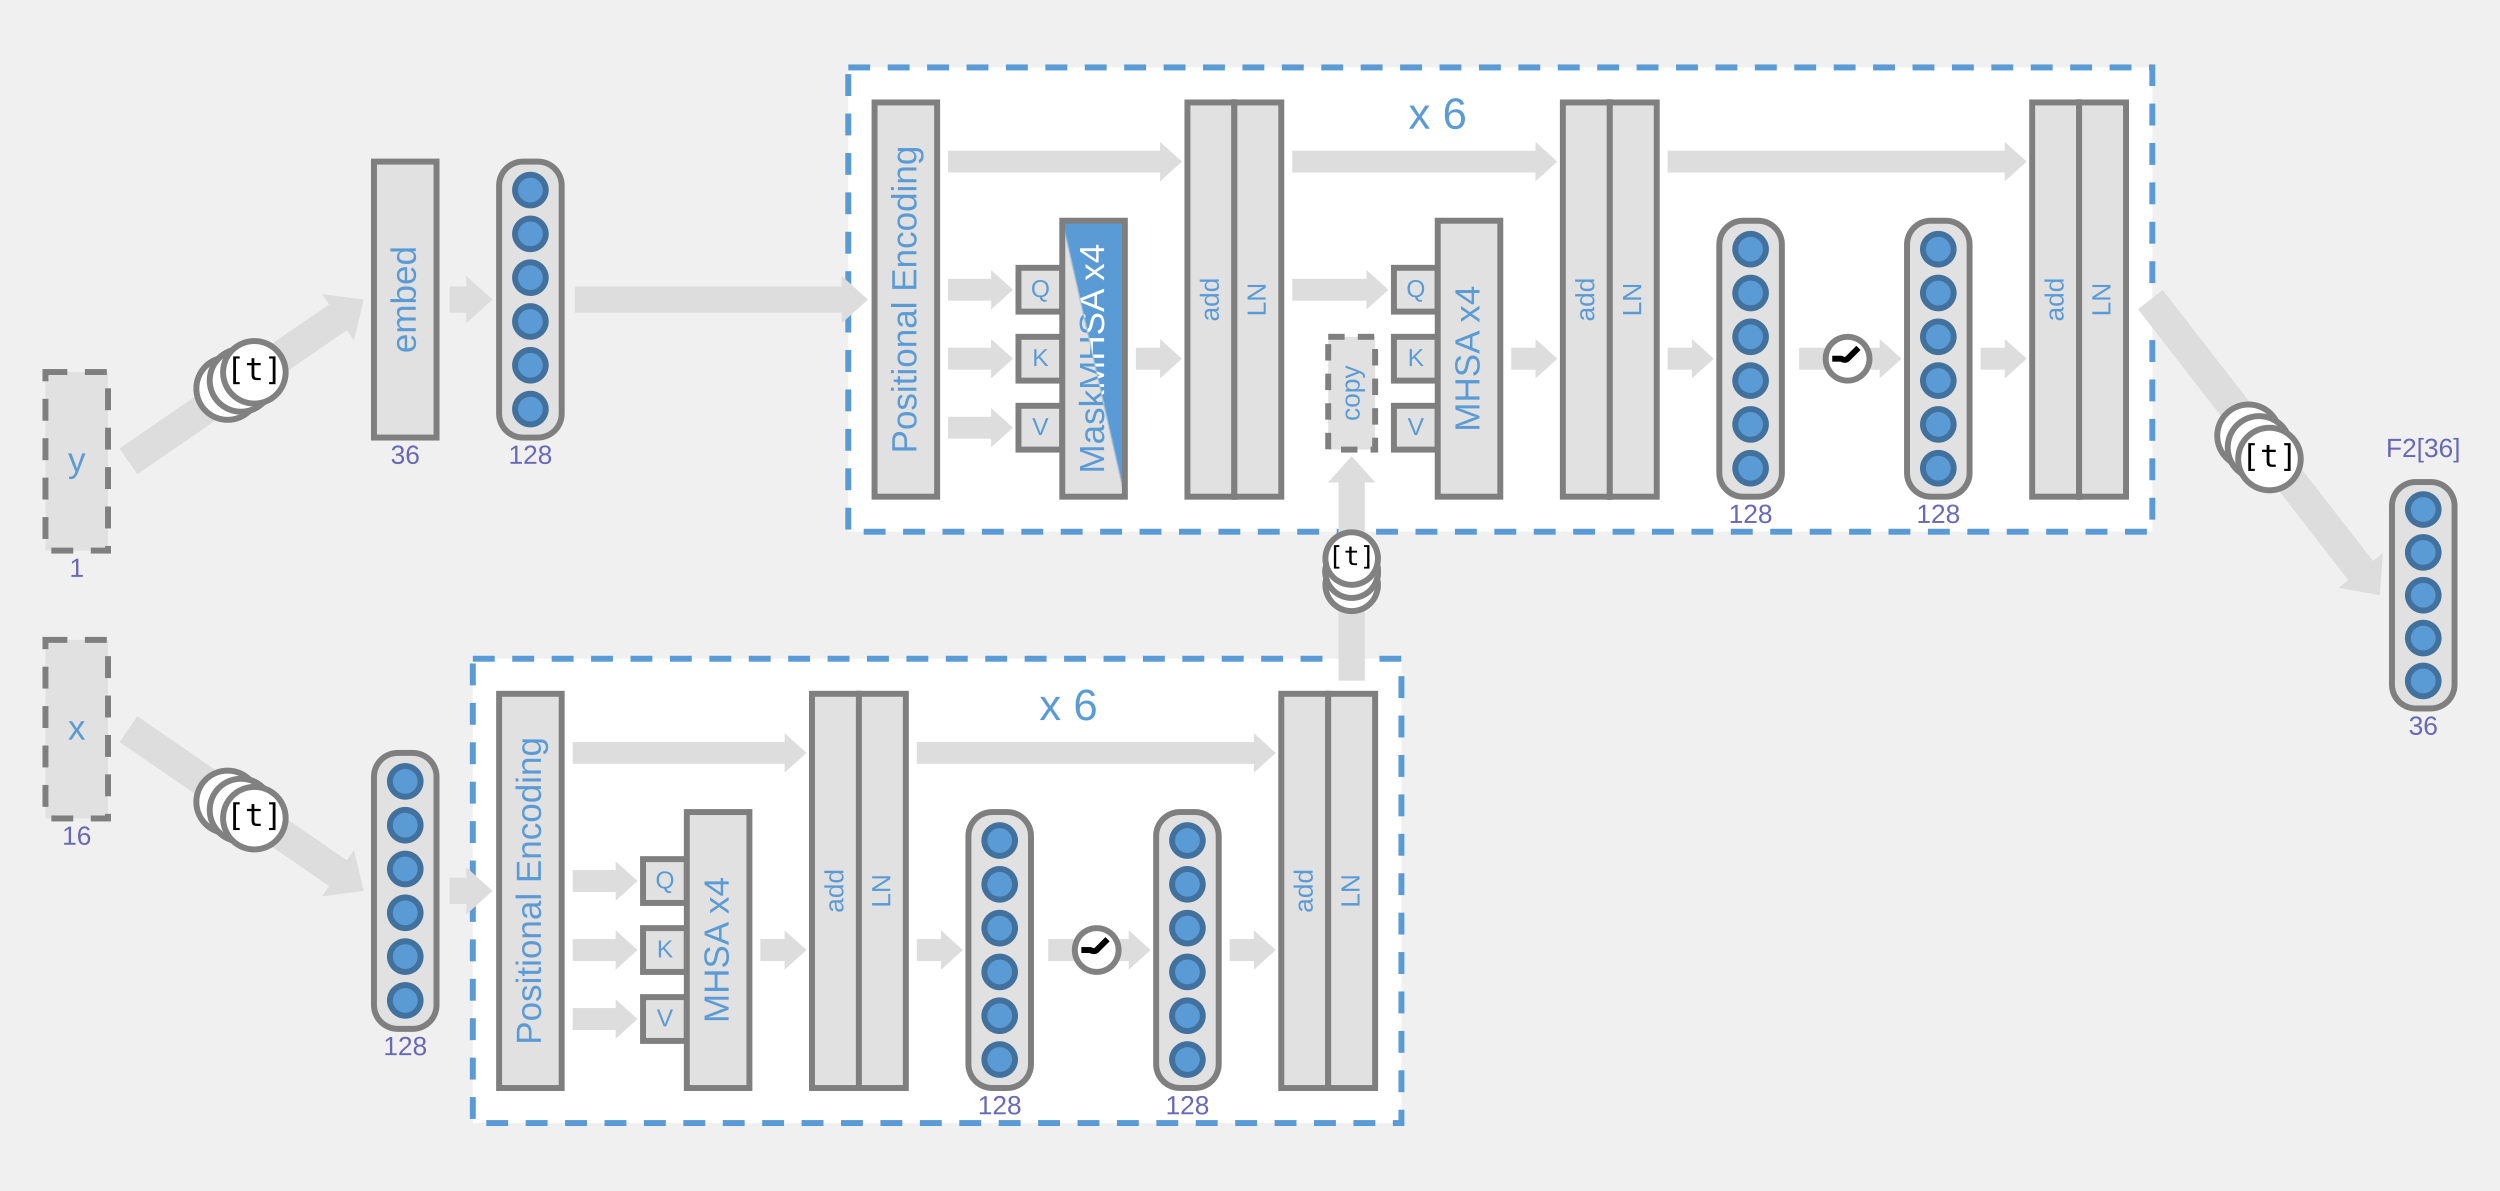
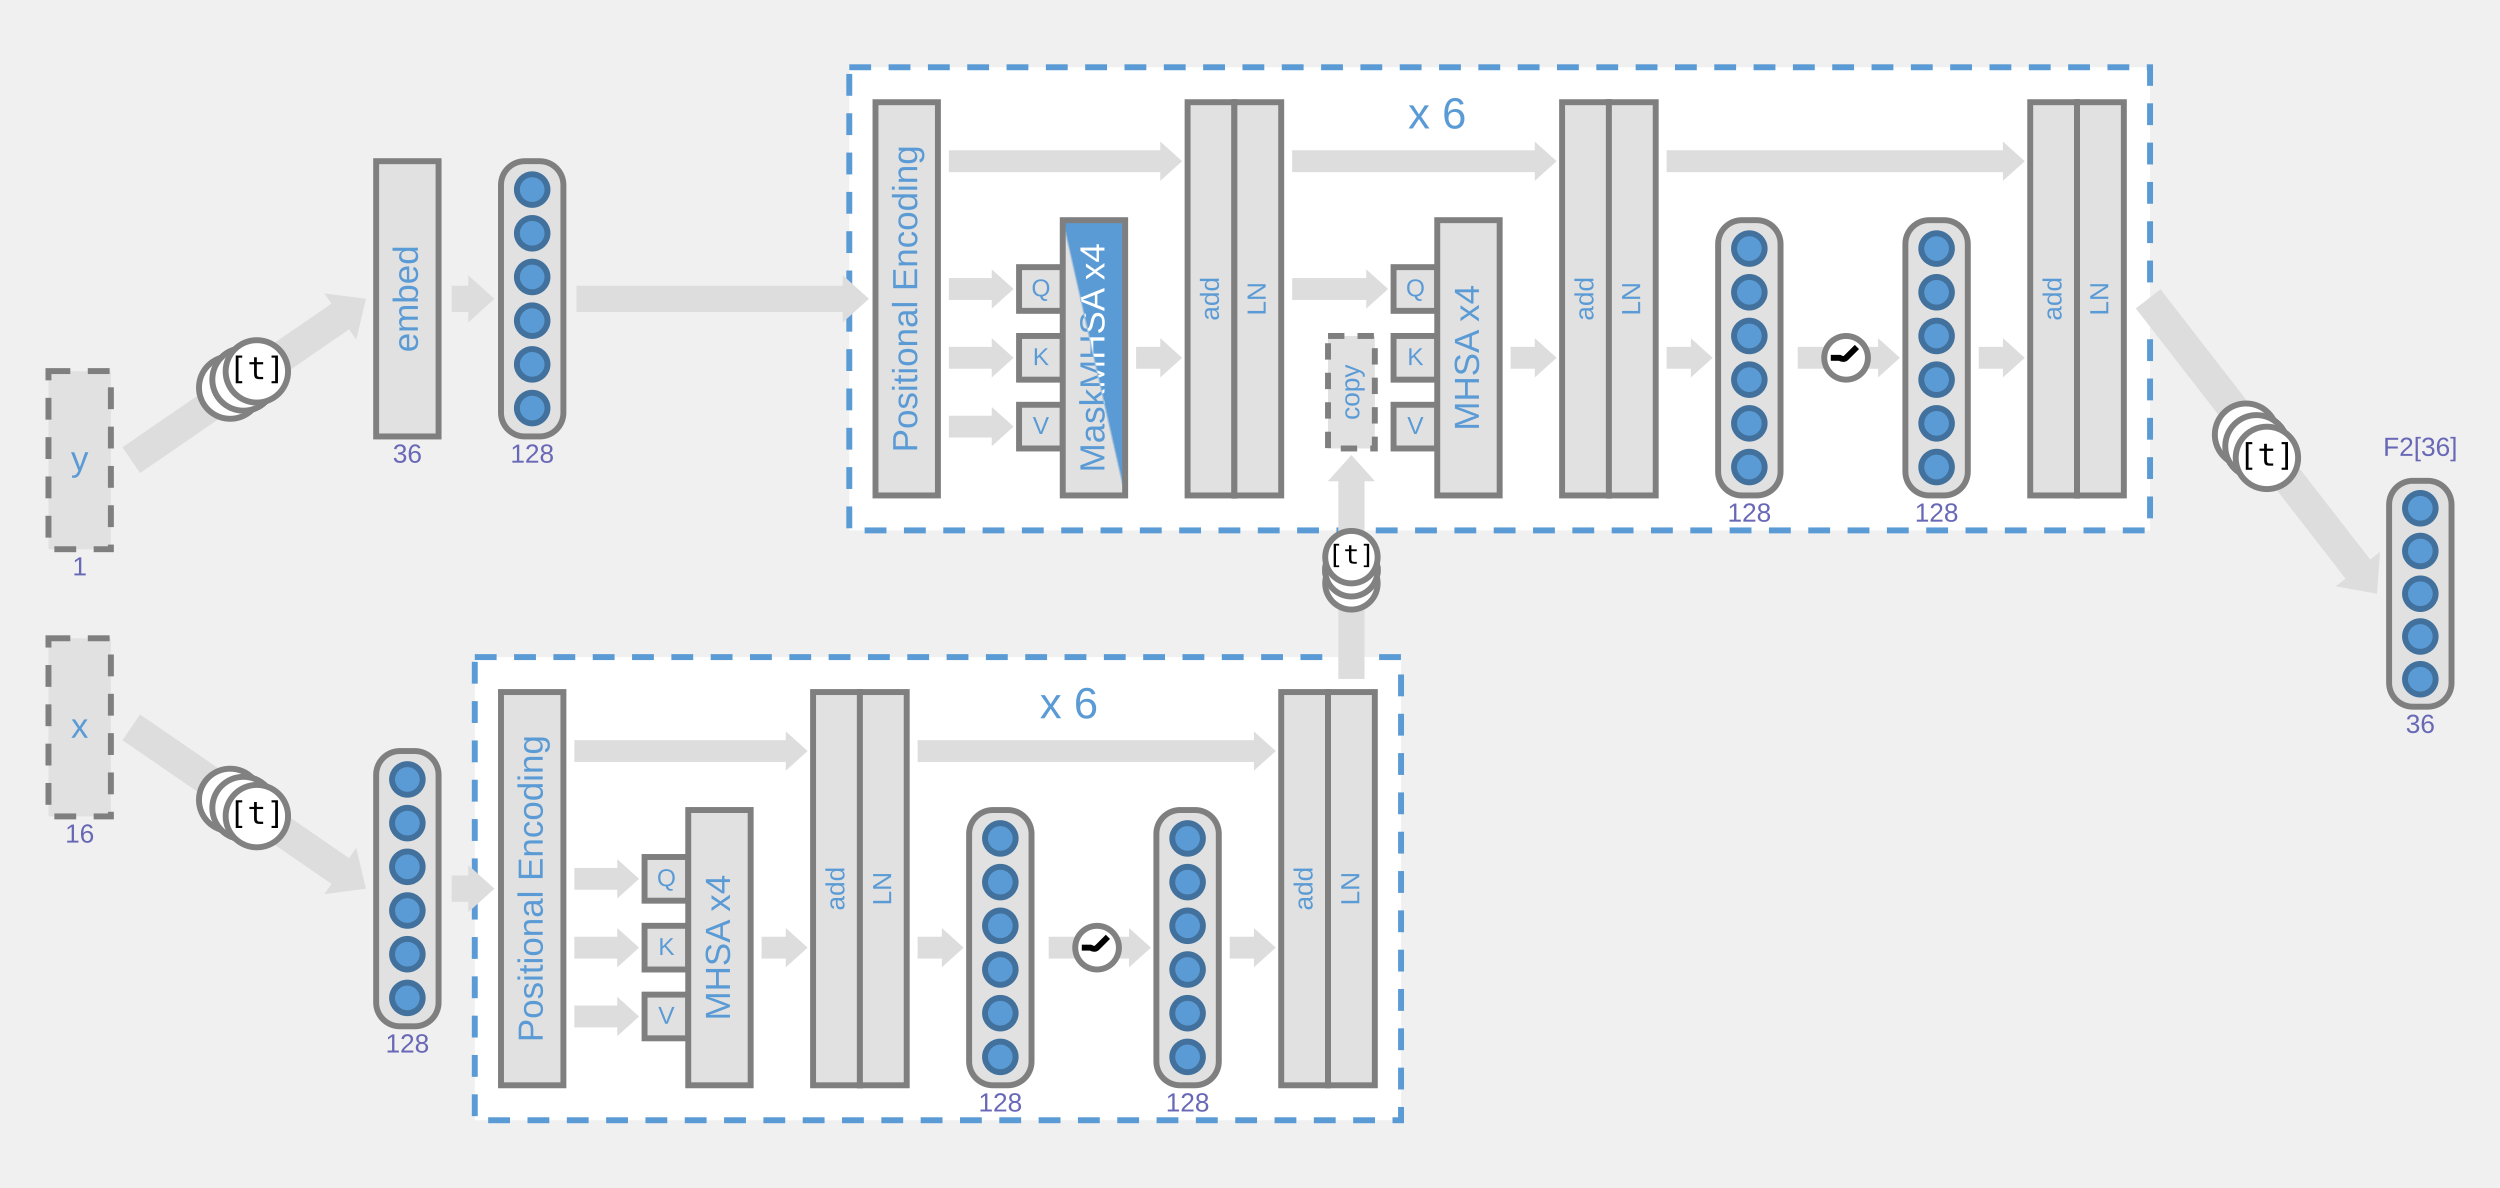
- <svg xmlns="http://www.w3.org/2000/svg" width="420" height="200" viewBox="0 0 420 200">
+ <svg xmlns="http://www.w3.org/2000/svg" width="800" height="380" viewBox="0 0 420 200">
  <defs>
    <linearGradient x1="0" y1="1" x2="1" y2="0" gradientUnits="objectBoundingBox" id="d0">
      <stop offset="0" stop-color="#fff" stop-opacity="0" />
      <stop offset="0.49" stop-color="#fff" stop-opacity="0" />
      <stop offset="0.51" stop-color="#fff" stop-opacity="1" />
      <stop offset="1" stop-color="#fff" stop-opacity="1" />
    </linearGradient>
    <mask id="d1">
      <rect x="178.463" y="37.083" width="10.512" height="46.36" fill="url(#d0)" />
    </mask>
  </defs>
  <g>
    <rect x="7.636" y="62.5" width="10.512" height="30.0" fill="#e1e1e1" stroke="#7f7f7f" stroke-dasharray="3.679 2.943" />
    <text x="12.893" y="79.266" font-size="5.887" transform="" fill="#5b9bd5" text-anchor="middle" font-family="arial">y</text>
  </g>
  <text x="12.893" y="96.915" font-size="4.415" fill="#6868b6" text-anchor="middle" font-family="arial">1</text>
  <g>
    <rect x="7.636" y="107.5" width="10.512" height="30.0" fill="#e1e1e1" stroke="#7f7f7f" stroke-dasharray="3.679 2.943" />
    <text x="12.893" y="124.266" font-size="5.887" transform="" fill="#5b9bd5" text-anchor="middle" font-family="arial">x</text>
  </g>
  <text x="12.893" y="141.915" font-size="4.415" fill="#6868b6" text-anchor="middle" font-family="arial">16</text>
  <g>
    <rect x="62.826" y="27.149" width="10.512" height="46.36" fill="#e1e1e1" stroke="#7f7f7f" />
    <text x="69.849" y="50.329" font-size="5.887" transform="rotate(-90, 69.84873, 50.32893)" fill="#5b9bd5" text-anchor="middle" font-family="arial">embed</text>
  </g>
  <text x="68.083" y="77.924" font-size="4.415" fill="#6868b6" text-anchor="middle" font-family="arial">36</text>
  <path d="M75.546,48.121L78.332,48.121L78.332,46.355L82.747,50.329L78.332,54.303L78.332,52.537L75.546,52.537Z" fill="#ddd" stroke="none" />
  <rect x="83.851" y="27.149" width="10.512" height="46.36" rx="4" ry="4" fill="#e1e1e1" stroke="#7f7f7f" />
  <circle cx="89.107" cy="31.932" r="2.576" fill="#5b9bd5" stroke="#41719c" />
  <circle cx="89.107" cy="39.291" r="2.576" fill="#5b9bd5" stroke="#41719c" />
  <circle cx="89.107" cy="46.65" r="2.576" fill="#5b9bd5" stroke="#41719c" />
  <circle cx="89.107" cy="54.008" r="2.576" fill="#5b9bd5" stroke="#41719c" />
  <circle cx="89.107" cy="61.367" r="2.576" fill="#5b9bd5" stroke="#41719c" />
  <circle cx="89.107" cy="68.726" r="2.576" fill="#5b9bd5" stroke="#41719c" />
  <text x="89.107" y="77.924" font-size="4.415" fill="#6868b6" text-anchor="middle" font-family="arial">128</text>
  <rect x="62.826" y="126.491" width="10.512" height="46.36" rx="4" ry="4" fill="#e1e1e1" stroke="#7f7f7f" />
  <circle cx="68.083" cy="131.274" r="2.576" fill="#5b9bd5" stroke="#41719c" />
  <circle cx="68.083" cy="138.633" r="2.576" fill="#5b9bd5" stroke="#41719c" />
  <circle cx="68.083" cy="145.992" r="2.576" fill="#5b9bd5" stroke="#41719c" />
  <circle cx="68.083" cy="153.35" r="2.576" fill="#5b9bd5" stroke="#41719c" />
  <circle cx="68.083" cy="160.709" r="2.576" fill="#5b9bd5" stroke="#41719c" />
  <circle cx="68.083" cy="168.068" r="2.576" fill="#5b9bd5" stroke="#41719c" />
  <text x="68.083" y="177.266" font-size="4.415" fill="#6868b6" text-anchor="middle" font-family="arial">128</text>
  <rect x="142.51" y="11.328" width="219.078" height="78.002" fill="white" stroke="#5b9bd5" stroke-dasharray="3.679 2.943" />
  <text x="241.537" y="21.63" font-size="7.359" fill="#5b9bd5" font-family="arial" text-anchor="middle">x 6</text>
  <g>
    <rect x="146.926" y="17.215" width="10.512" height="66.228" fill="#e1e1e1" stroke="#7f7f7f" />
    <text x="153.948" y="50.329" font-size="5.887" transform="rotate(-90, 153.9479, 50.32893)" fill="#5b9bd5" text-anchor="middle" font-family="arial">Positional Encoding</text>
  </g>
  <g>
    <rect x="171.104" y="44.994" width="7.359" height="7.359" fill="#e1e1e1" stroke="#7f7f7f" />
    <text x="174.783" y="49.909" font-size="4.121" transform="" fill="#5b9bd5" text-anchor="middle" font-family="arial">Q</text>
  </g>
  <g>
    <rect x="171.104" y="56.584" width="7.359" height="7.359" fill="#e1e1e1" stroke="#7f7f7f" />
    <text x="174.783" y="61.499" font-size="4.121" transform="" fill="#5b9bd5" text-anchor="middle" font-family="arial">K</text>
  </g>
  <g>
    <rect x="171.104" y="68.174" width="7.359" height="7.359" fill="#e1e1e1" stroke="#7f7f7f" />
    <text x="174.783" y="73.089" font-size="4.121" transform="" fill="#5b9bd5" text-anchor="middle" font-family="arial">V</text>
  </g>
  <g>
    <rect x="178.463" y="37.083" width="10.512" height="46.36" fill="#e1e1e1" stroke="#7f7f7f" />
    <text x="185.485" y="60.263" font-size="5.887" transform="rotate(-90, 185.4851, 60.26314)" fill="#5b9bd5" text-anchor="middle" font-family="arial">MaskMHSA x4</text>
  </g>
  <g mask="url(#d1)">
    <rect x="178.463" y="37.083" width="10.512" height="46.36" fill="#5b9bd5" stroke="#7f7f7f" />
    <text x="185.485" y="60.263" font-size="5.887" transform="rotate(-90, 185.4851, 60.26314)" fill="#fff" text-anchor="middle" font-family="arial">MaskMHSA x4</text>
  </g>
  <path d="M159.278,46.834L166.505,46.834L166.505,45.362L170.184,48.673L166.505,51.985L166.505,50.513L159.278,50.513Z" fill="#ddd" stroke="none" />
  <path d="M159.278,58.423L166.505,58.423L166.505,56.952L170.184,60.263L166.505,63.575L166.505,62.103L159.278,62.103Z" fill="#ddd" stroke="none" />
  <path d="M159.278,70.013L166.505,70.013L166.505,68.542L170.184,71.853L166.505,75.164L166.505,73.693L159.278,73.693Z" fill="#ddd" stroke="none" />
  <path d="M159.278,25.309L194.888,25.309L194.888,23.838L198.568,27.149L194.888,30.46L194.888,28.989L159.278,28.989Z" fill="#ddd" stroke="none" />
  <path d="M190.815,58.423L194.888,58.423L194.888,56.952L198.568,60.263L194.888,63.575L194.888,62.103L190.815,62.103Z" fill="#ddd" stroke="none" />
  <g>
    <rect x="199.488" y="17.215" width="7.884" height="66.228" fill="#e1e1e1" stroke="#7f7f7f" />
    <text x="204.754" y="50.329" font-size="4.415" transform="rotate(-90, 204.7543, 50.32893)" fill="#5b9bd5" text-anchor="middle" font-family="arial">add</text>
  </g>
  <g>
    <rect x="207.372" y="17.215" width="7.884" height="66.228" fill="#e1e1e1" stroke="#7f7f7f" />
    <text x="212.639" y="50.329" font-size="4.415" transform="rotate(-90, 212.6386, 50.32893)" fill="#5b9bd5" text-anchor="middle" font-family="arial">LN</text>
  </g>
  <g>
    <rect x="234.179" y="44.994" width="7.359" height="7.359" fill="#e1e1e1" stroke="#7f7f7f" />
    <text x="237.858" y="49.909" font-size="4.121" transform="" fill="#5b9bd5" text-anchor="middle" font-family="arial">Q</text>
  </g>
  <g>
    <rect x="234.179" y="56.584" width="7.359" height="7.359" fill="#e1e1e1" stroke="#7f7f7f" />
    <text x="237.858" y="61.499" font-size="4.121" transform="" fill="#5b9bd5" text-anchor="middle" font-family="arial">K</text>
  </g>
  <g>
    <rect x="234.179" y="68.174" width="7.359" height="7.359" fill="#e1e1e1" stroke="#7f7f7f" />
    <text x="237.858" y="73.089" font-size="4.121" transform="" fill="#5b9bd5" text-anchor="middle" font-family="arial">V</text>
  </g>
  <g>
    <rect x="241.537" y="37.083" width="10.512" height="46.36" fill="#e1e1e1" stroke="#7f7f7f" />
    <text x="248.559" y="60.263" font-size="5.887" transform="rotate(-90, 248.5595, 60.26314)" fill="#5b9bd5" text-anchor="middle" font-family="arial">MHSA x4</text>
  </g>
  <path d="M217.096,25.309L257.963,25.309L257.963,23.838L261.642,27.149L257.963,30.46L257.963,28.989L217.096,28.989Z" fill="#ddd" stroke="none" />
  <path d="M253.889,58.423L257.963,58.423L257.963,56.952L261.642,60.263L257.963,63.575L257.963,62.103L253.889,62.103Z" fill="#ddd" stroke="none" />
  <path d="M217.096,46.834L229.579,46.834L229.579,45.362L233.259,48.673L229.579,51.985L229.579,50.513L217.096,50.513Z" fill="#ddd" stroke="none" />
  <g>
    <rect x="223.14" y="56.584" width="7.884" height="18.949" fill="#e1e1e1" stroke="#7f7f7f" stroke-dasharray="2.76 2.208" />
    <text x="228.407" y="66.058" font-size="4.415" transform="rotate(-90, 228.4072, 66.0581)" fill="#5b9bd5" text-anchor="middle" font-family="arial">copy</text>
  </g>
  <g>
    <rect x="262.562" y="17.215" width="7.884" height="66.228" fill="#e1e1e1" stroke="#7f7f7f" />
    <text x="267.829" y="50.329" font-size="4.415" transform="rotate(-90, 267.8287, 50.32893)" fill="#5b9bd5" text-anchor="middle" font-family="arial">add</text>
  </g>
  <g>
    <rect x="270.446" y="17.215" width="7.884" height="66.228" fill="#e1e1e1" stroke="#7f7f7f" />
    <text x="275.713" y="50.329" font-size="4.415" transform="rotate(-90, 275.713, 50.32893)" fill="#5b9bd5" text-anchor="middle" font-family="arial">LN</text>
  </g>
  <path d="M280.17,58.423L284.244,58.423L284.244,56.952L287.923,60.263L284.244,63.575L284.244,62.103L280.17,62.103Z" fill="#ddd" stroke="none" />
  <path d="M332.732,58.423L336.806,58.423L336.806,56.952L340.485,60.263L336.806,63.575L336.806,62.103L332.732,62.103Z" fill="#ddd" stroke="none" />
  <rect x="288.843" y="37.083" width="10.512" height="46.36" rx="4" ry="4" fill="#e1e1e1" stroke="#7f7f7f" />
  <text x="294.099" y="87.858" font-size="4.415" fill="#6868b6" text-anchor="middle" font-family="arial">128</text>
  <rect x="320.38" y="37.083" width="10.512" height="46.36" rx="4" ry="4" fill="#e1e1e1" stroke="#7f7f7f" />
  <text x="325.636" y="87.858" font-size="4.415" fill="#6868b6" text-anchor="middle" font-family="arial">128</text>
  <path d="M302.246,58.423L315.781,58.423L315.781,56.952L319.46,60.263L315.781,63.575L315.781,62.103L302.246,62.103Z" fill="#ddd" stroke="none" />
  <circle cx="310.393" cy="60.263" r="3.679" fill="#fff" stroke="#818181" />
  <path d="M307.818,60.263H309.29Q310.003,60.653,310.393,60.263L312.215,58.442" stroke="#000" strokewidth="1" fill="none" />
  <circle cx="294.099" cy="41.866" r="2.576" fill="#5b9bd5" stroke="#41719c" />
  <circle cx="325.636" cy="41.866" r="2.576" fill="#5b9bd5" stroke="#41719c" />
  <circle cx="294.099" cy="49.225" r="2.576" fill="#5b9bd5" stroke="#41719c" />
  <circle cx="325.636" cy="49.225" r="2.576" fill="#5b9bd5" stroke="#41719c" />
  <circle cx="294.099" cy="56.584" r="2.576" fill="#5b9bd5" stroke="#41719c" />
  <circle cx="325.636" cy="56.584" r="2.576" fill="#5b9bd5" stroke="#41719c" />
  <circle cx="294.099" cy="63.942" r="2.576" fill="#5b9bd5" stroke="#41719c" />
  <circle cx="325.636" cy="63.942" r="2.576" fill="#5b9bd5" stroke="#41719c" />
  <circle cx="294.099" cy="71.301" r="2.576" fill="#5b9bd5" stroke="#41719c" />
  <circle cx="325.636" cy="71.301" r="2.576" fill="#5b9bd5" stroke="#41719c" />
  <circle cx="294.099" cy="78.66" r="2.576" fill="#5b9bd5" stroke="#41719c" />
  <circle cx="325.636" cy="78.66" r="2.576" fill="#5b9bd5" stroke="#41719c" />
  <path d="M280.17,25.309L336.806,25.309L336.806,23.838L340.485,27.149L336.806,30.46L336.806,28.989L280.17,28.989Z" fill="#ddd" stroke="none" />
  <g>
    <rect x="341.405" y="17.215" width="7.884" height="66.228" fill="#e1e1e1" stroke="#7f7f7f" />
    <text x="346.672" y="50.329" font-size="4.415" transform="rotate(-90, 346.6717, 50.32893)" fill="#5b9bd5" text-anchor="middle" font-family="arial">add</text>
  </g>
  <g>
    <rect x="349.289" y="17.215" width="7.884" height="66.228" fill="#e1e1e1" stroke="#7f7f7f" />
    <text x="354.556" y="50.329" font-size="4.415" transform="rotate(-90, 354.556, 50.32893)" fill="#5b9bd5" text-anchor="middle" font-family="arial">LN</text>
  </g>
  <path d="M96.571,48.121L141.407,48.121L141.407,46.355L145.822,50.329L141.407,54.303L141.407,52.537L96.571,52.537Z" fill="#ddd" stroke="none" />
  <rect x="79.436" y="110.67" width="156.004" height="78.002" fill="white" stroke="#5b9bd5" stroke-dasharray="3.679 2.943" />
  <text x="179.514" y="120.972" font-size="7.359" fill="#5b9bd5" font-family="arial" text-anchor="middle">x 6</text>
  <g>
    <rect x="83.851" y="116.557" width="10.512" height="66.228" fill="#e1e1e1" stroke="#7f7f7f" />
    <text x="90.874" y="149.671" font-size="5.887" transform="rotate(-90, 90.87352, 149.6711)" fill="#5b9bd5" text-anchor="middle" font-family="arial">Positional Encoding</text>
  </g>
  <g>
    <rect x="108.03" y="144.336" width="7.359" height="7.359" fill="#e1e1e1" stroke="#7f7f7f" />
    <text x="111.709" y="149.252" font-size="4.121" transform="" fill="#5b9bd5" text-anchor="middle" font-family="arial">Q</text>
  </g>
  <g>
    <rect x="108.03" y="155.926" width="7.359" height="7.359" fill="#e1e1e1" stroke="#7f7f7f" />
    <text x="111.709" y="160.842" font-size="4.121" transform="" fill="#5b9bd5" text-anchor="middle" font-family="arial">K</text>
  </g>
  <g>
    <rect x="108.03" y="167.516" width="7.359" height="7.359" fill="#e1e1e1" stroke="#7f7f7f" />
    <text x="111.709" y="172.431" font-size="4.121" transform="" fill="#5b9bd5" text-anchor="middle" font-family="arial">V</text>
  </g>
  <g>
    <rect x="115.388" y="136.425" width="10.512" height="46.36" fill="#e1e1e1" stroke="#7f7f7f" />
    <text x="122.411" y="159.605" font-size="5.887" transform="rotate(-90, 122.4107, 159.6053)" fill="#5b9bd5" text-anchor="middle" font-family="arial">MHSA x4</text>
  </g>
  <path d="M96.203,146.176L103.431,146.176L103.431,144.704L107.11,148.015L103.431,151.327L103.431,149.855L96.203,149.855Z" fill="#ddd" stroke="none" />
  <path d="M96.203,157.766L103.431,157.766L103.431,156.294L107.11,159.605L103.431,162.917L103.431,161.445L96.203,161.445Z" fill="#ddd" stroke="none" />
  <path d="M96.203,169.356L103.431,169.356L103.431,167.884L107.11,171.195L103.431,174.507L103.431,173.035L96.203,173.035Z" fill="#ddd" stroke="none" />
  <path d="M96.203,124.652L131.814,124.652L131.814,123.18L135.493,126.491L131.814,129.803L131.814,128.331L96.203,128.331Z" fill="#ddd" stroke="none" />
  <path d="M127.74,157.766L131.814,157.766L131.814,156.294L135.493,159.605L131.814,162.917L131.814,161.445L127.74,161.445Z" fill="#ddd" stroke="none" />
  <g>
    <rect x="136.413" y="116.557" width="7.884" height="66.228" fill="#e1e1e1" stroke="#7f7f7f" />
    <text x="141.68" y="149.671" font-size="4.415" transform="rotate(-90, 141.6799, 149.6711)" fill="#5b9bd5" text-anchor="middle" font-family="arial">add</text>
  </g>
  <g>
    <rect x="144.298" y="116.557" width="7.884" height="66.228" fill="#e1e1e1" stroke="#7f7f7f" />
    <text x="149.564" y="149.671" font-size="4.415" transform="rotate(-90, 149.5642, 149.6711)" fill="#5b9bd5" text-anchor="middle" font-family="arial">LN</text>
  </g>
  <path d="M154.021,157.766L158.095,157.766L158.095,156.294L161.774,159.605L158.095,162.917L158.095,161.445L154.021,161.445Z" fill="#ddd" stroke="none" />
  <path d="M206.583,157.766L210.657,157.766L210.657,156.294L214.336,159.605L210.657,162.917L210.657,161.445L206.583,161.445Z" fill="#ddd" stroke="none" />
  <rect x="162.694" y="136.425" width="10.512" height="46.36" rx="4" ry="4" fill="#e1e1e1" stroke="#7f7f7f" />
  <text x="167.95" y="187.2" font-size="4.415" fill="#6868b6" text-anchor="middle" font-family="arial">128</text>
  <rect x="194.231" y="136.425" width="10.512" height="46.36" rx="4" ry="4" fill="#e1e1e1" stroke="#7f7f7f" />
  <text x="199.488" y="187.2" font-size="4.415" fill="#6868b6" text-anchor="middle" font-family="arial">128</text>
  <path d="M176.098,157.766L189.632,157.766L189.632,156.294L193.312,159.605L189.632,162.917L189.632,161.445L176.098,161.445Z" fill="#ddd" stroke="none" />
  <circle cx="184.245" cy="159.605" r="3.679" fill="#fff" stroke="#818181" />
  <path d="M181.669,159.605H183.141Q183.854,159.996,184.245,159.605L186.066,157.784" stroke="#000" strokewidth="1" fill="none" />
  <circle cx="167.95" cy="141.209" r="2.576" fill="#5b9bd5" stroke="#41719c" />
  <circle cx="199.488" cy="141.209" r="2.576" fill="#5b9bd5" stroke="#41719c" />
  <circle cx="167.95" cy="148.567" r="2.576" fill="#5b9bd5" stroke="#41719c" />
  <circle cx="199.488" cy="148.567" r="2.576" fill="#5b9bd5" stroke="#41719c" />
  <circle cx="167.95" cy="155.926" r="2.576" fill="#5b9bd5" stroke="#41719c" />
  <circle cx="199.488" cy="155.926" r="2.576" fill="#5b9bd5" stroke="#41719c" />
  <circle cx="167.95" cy="163.285" r="2.576" fill="#5b9bd5" stroke="#41719c" />
  <circle cx="199.488" cy="163.285" r="2.576" fill="#5b9bd5" stroke="#41719c" />
  <circle cx="167.95" cy="170.643" r="2.576" fill="#5b9bd5" stroke="#41719c" />
  <circle cx="199.488" cy="170.643" r="2.576" fill="#5b9bd5" stroke="#41719c" />
  <circle cx="167.95" cy="178.002" r="2.576" fill="#5b9bd5" stroke="#41719c" />
  <circle cx="199.488" cy="178.002" r="2.576" fill="#5b9bd5" stroke="#41719c" />
  <path d="M154.021,124.652L210.657,124.652L210.657,123.18L214.336,126.491L210.657,129.803L210.657,128.331L154.021,128.331Z" fill="#ddd" stroke="none" />
  <g>
    <rect x="215.256" y="116.557" width="7.884" height="66.228" fill="#e1e1e1" stroke="#7f7f7f" />
    <text x="220.523" y="149.671" font-size="4.415" transform="rotate(-90, 220.5229, 149.6711)" fill="#5b9bd5" text-anchor="middle" font-family="arial">add</text>
  </g>
  <g>
    <rect x="223.14" y="116.557" width="7.884" height="66.228" fill="#e1e1e1" stroke="#7f7f7f" />
    <text x="228.407" y="149.671" font-size="4.415" transform="rotate(-90, 228.4072, 149.6711)" fill="#5b9bd5" text-anchor="middle" font-family="arial">LN</text>
  </g>
  <path d="M75.546,147.463L78.332,147.463L78.332,145.697L82.747,149.671L78.332,153.645L78.332,151.879L75.546,151.879Z" fill="#ddd" stroke="none" />
  <path d="M224.875,114.349L224.875,81.051L223.109,81.051L227.083,76.636L231.056,81.051L229.29,81.051L229.29,114.349Z" fill="#ddd" stroke="none" />
  <circle cx="227.083" cy="96.045" r="4.415" fill="#fff" stroke="#818181" />
  <circle cx="227.083" cy="98.252" r="4.415" fill="#fff" stroke="#818181" />
  <circle cx="227.083" cy="96.045" r="4.415" fill="#fff" stroke="#818181" />
  <circle cx="227.083" cy="93.837" r="4.415" fill="#fff" stroke="#818181" />
  <text x="227.083" y="94.941" font-size="4.415" fill="#000" text-anchor="middle" font-family="monospace">[t]</text>
  <path d="M20.088,75.334L55.292,51.14L54.102,49.407L61.113,50.329L59.46,57.205L58.269,55.472L23.065,79.666Z" fill="#ddd" stroke="none" />
  <circle cx="40.488" cy="63.914" r="5.256" fill="#fff" stroke="#818181" />
  <circle cx="38.242" cy="65.28" r="5.256" fill="#fff" stroke="#818181" />
  <circle cx="40.488" cy="63.914" r="5.256" fill="#fff" stroke="#818181" />
  <circle cx="42.733" cy="62.549" r="5.256" fill="#fff" stroke="#818181" />
  <text x="42.733" y="63.863" font-size="5.256" fill="#000" text-anchor="middle" font-family="monospace">[t]</text>
  <path d="M23.065,120.334L58.269,144.528L59.46,142.795L61.113,149.671L54.102,150.593L55.292,148.86L20.088,124.666Z" fill="#ddd" stroke="none" />
  <circle cx="40.488" cy="136.086" r="5.256" fill="#fff" stroke="#818181" />
  <circle cx="38.242" cy="134.72" r="5.256" fill="#fff" stroke="#818181" />
  <circle cx="40.488" cy="136.086" r="5.256" fill="#fff" stroke="#818181" />
  <circle cx="42.733" cy="137.451" r="5.256" fill="#fff" stroke="#818181" />
  <text x="42.733" y="138.765" font-size="5.256" fill="#000" text-anchor="middle" font-family="monospace">[t]</text>
  <rect x="401.851" y="80.978" width="10.512" height="38.044" rx="4" ry="4" fill="#e1e1e1" stroke="#7f7f7f" />
  <circle cx="407.107" cy="85.602" r="2.576" fill="#5b9bd5" stroke="#41719c" />
  <circle cx="407.107" cy="92.801" r="2.576" fill="#5b9bd5" stroke="#41719c" />
  <circle cx="407.107" cy="100.0" r="2.576" fill="#5b9bd5" stroke="#41719c" />
  <circle cx="407.107" cy="107.199" r="2.576" fill="#5b9bd5" stroke="#41719c" />
  <circle cx="407.107" cy="114.398" r="2.576" fill="#5b9bd5" stroke="#41719c" />
  <text x="407.107" y="76.778" font-size="4.415" fill="#6868b6" text-anchor="middle" font-family="arial">F2[36]</text>
  <text x="407.107" y="123.437" font-size="4.415" fill="#6868b6" text-anchor="middle" font-family="arial">36</text>
  <path d="M363.339,48.718L398.661,94.236L400.322,92.947L399.807,100.0L392.847,98.748L394.508,97.459L359.186,51.94Z" fill="#ddd" stroke="none" />
  <circle cx="379.512" cy="75.164" r="5.256" fill="#fff" stroke="#818181" />
  <circle cx="377.755" cy="73.21" r="5.256" fill="#fff" stroke="#818181" />
  <circle cx="379.512" cy="75.164" r="5.256" fill="#fff" stroke="#818181" />
  <circle cx="381.27" cy="77.118" r="5.256" fill="#fff" stroke="#818181" />
  <text x="381.27" y="78.432" font-size="5.256" fill="#000" text-anchor="middle" font-family="monospace">[t]</text>
</svg>
